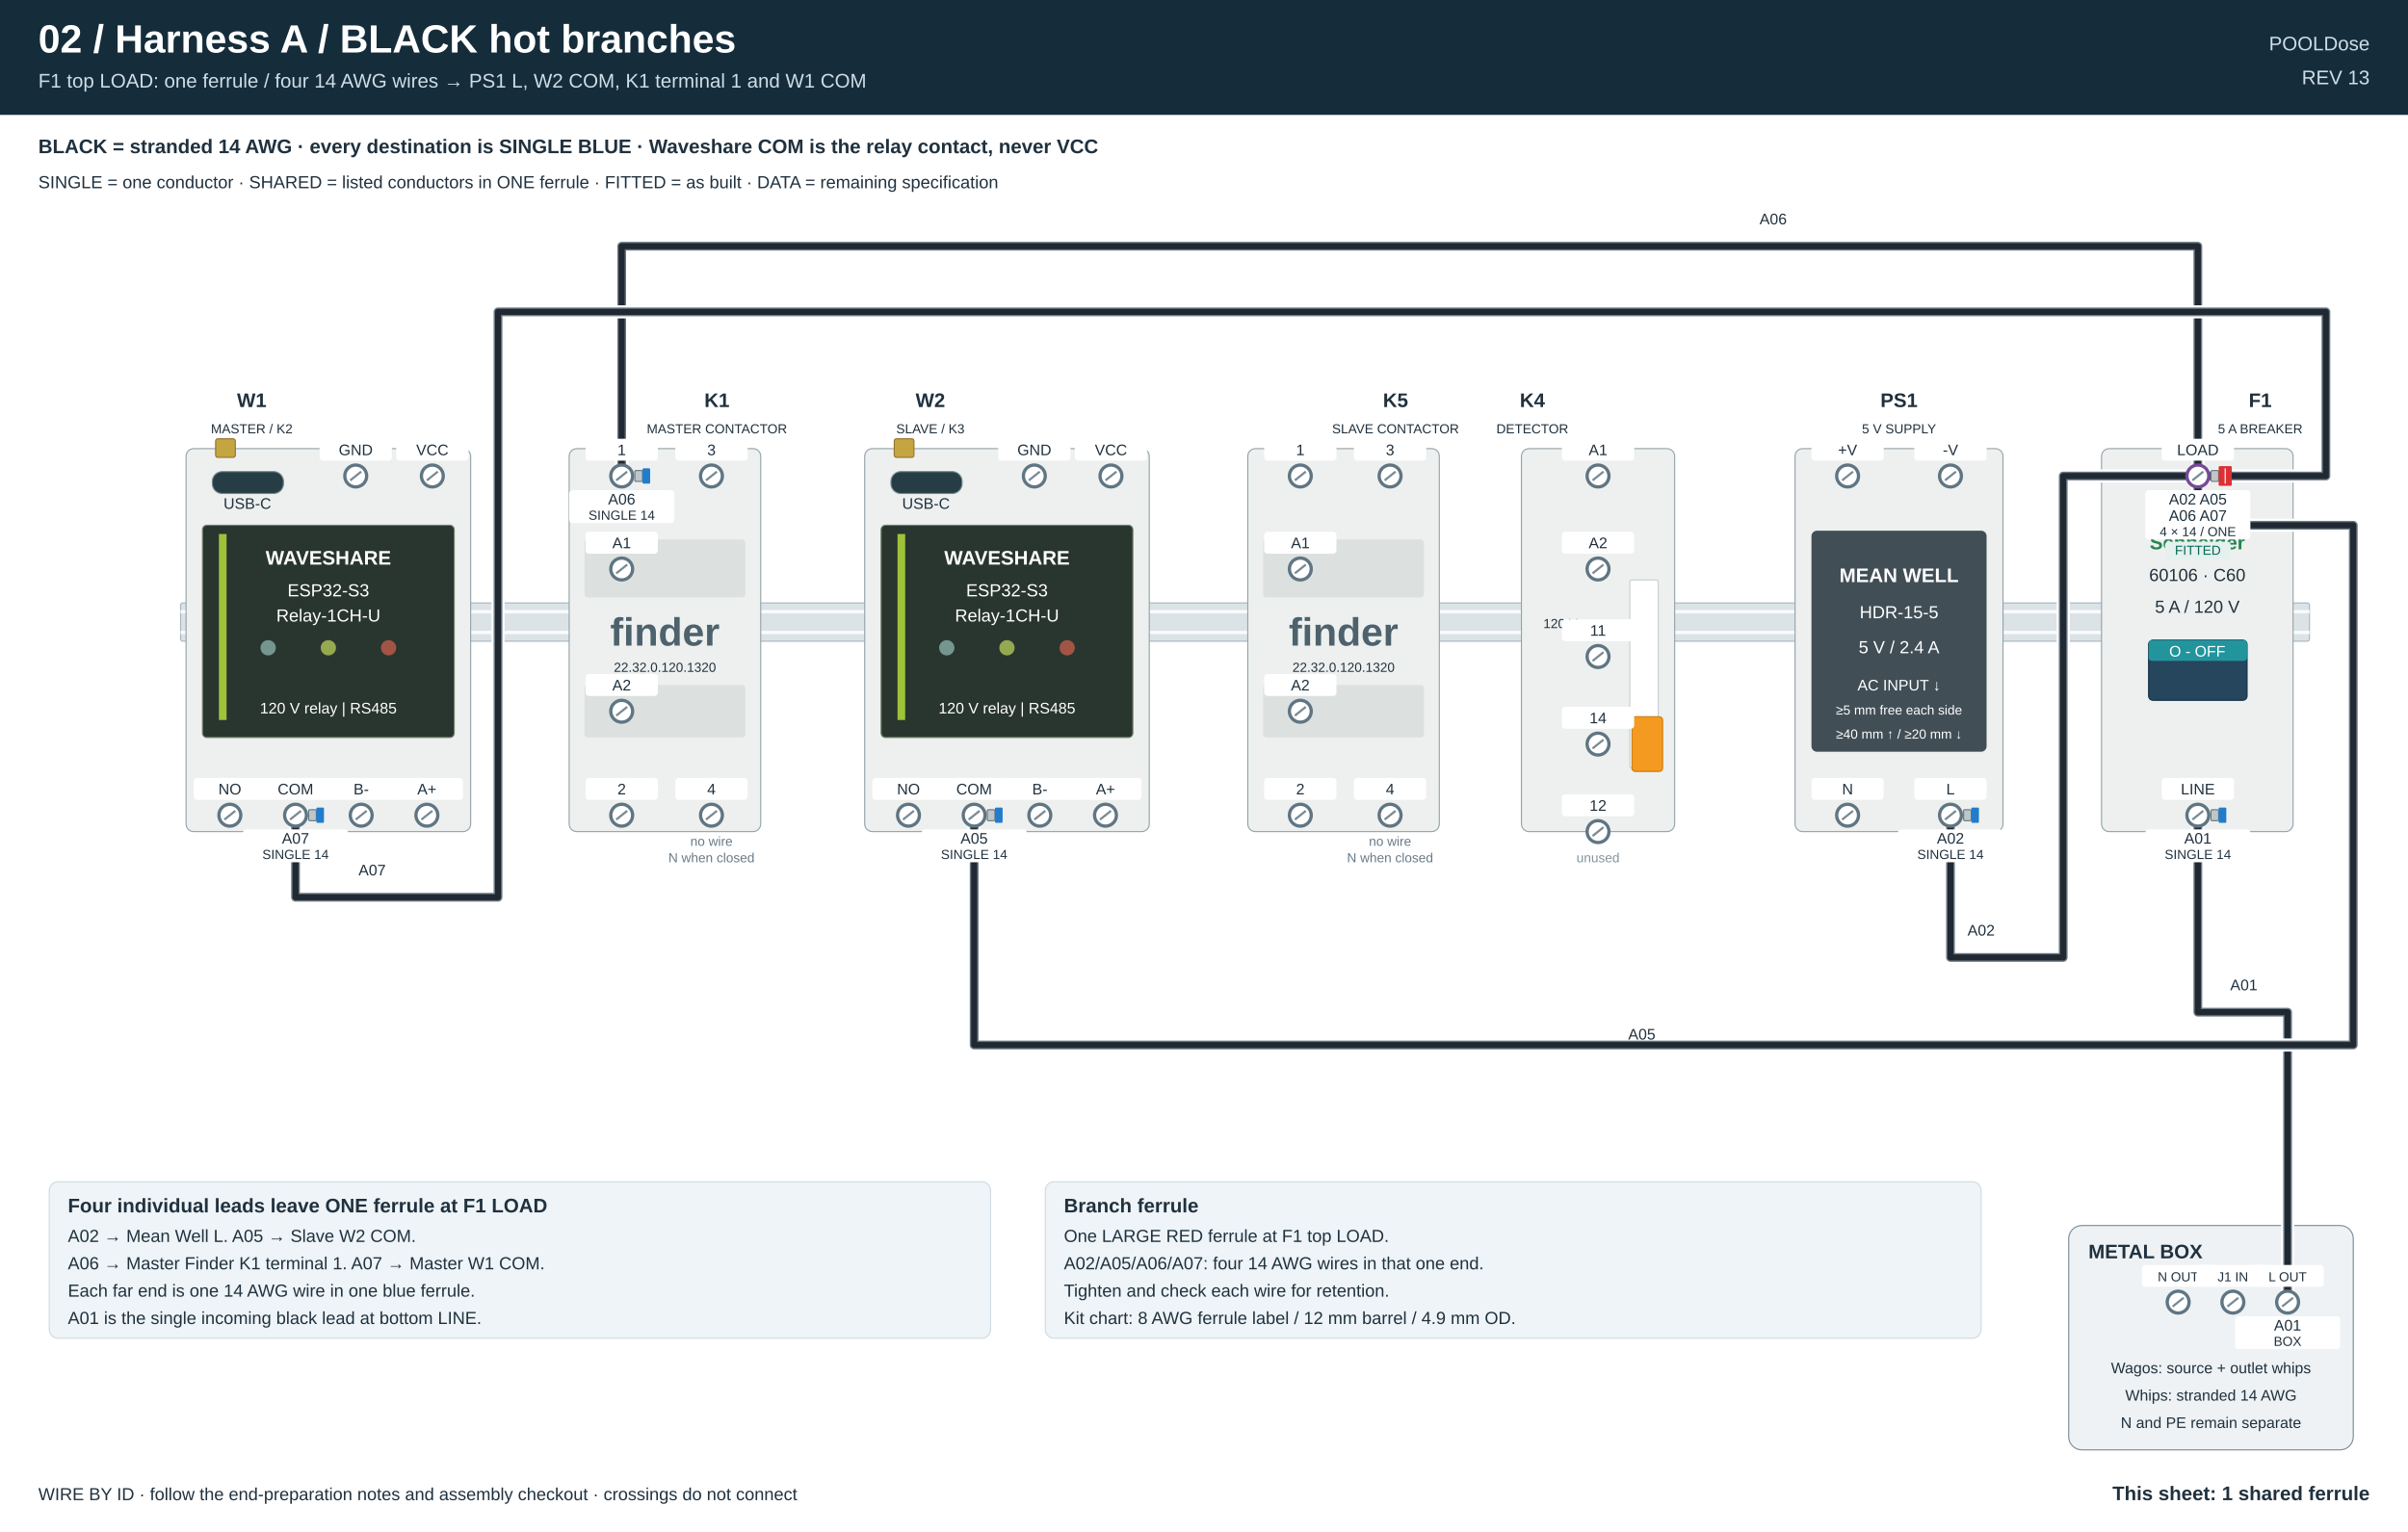
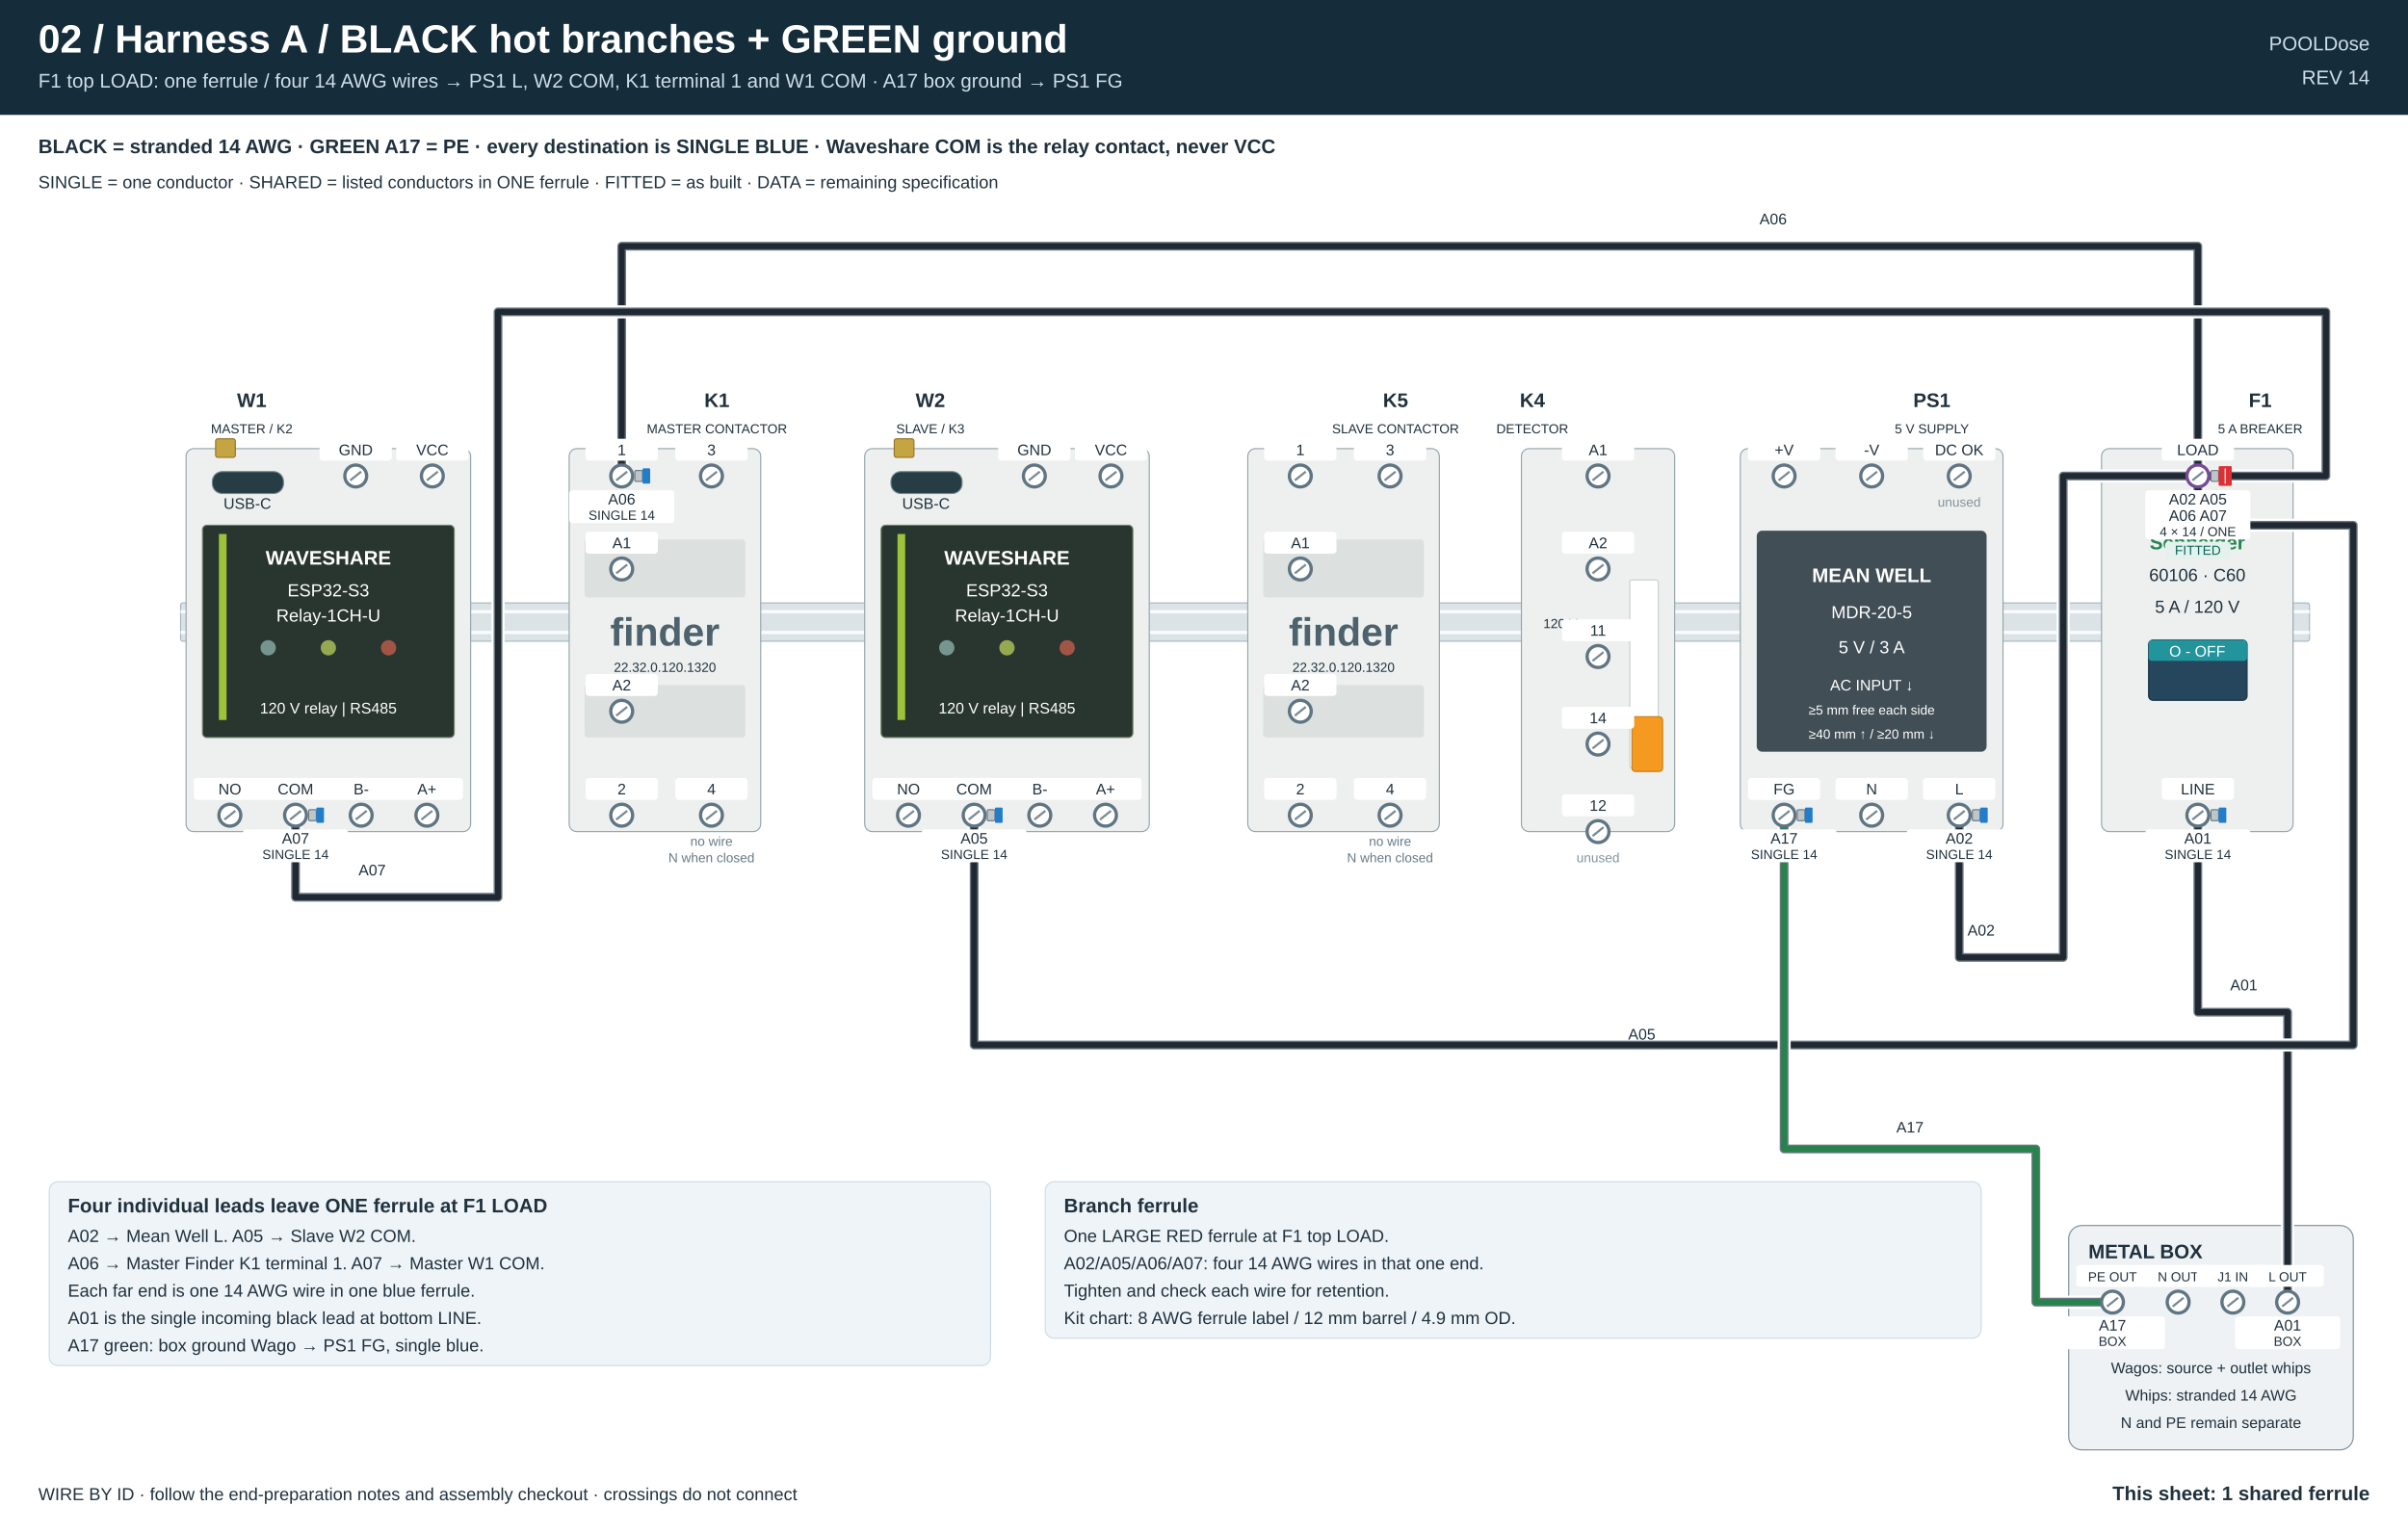
<svg xmlns="http://www.w3.org/2000/svg" width="2200" height="1400" viewBox="0 0 2200 1400" role="img" aria-label="A / BLACK hot">
  <style>text{font-family:Arial,Helvetica,sans-serif;fill:#20313e}
.t-title{font-size:36px;font-weight:700;fill:white}.t-sub{font-size:18px;fill:#cedee7}
.t-label{font-size:18px;font-weight:700}.t-small{font-size:16px}.t-tiny{font-size:14px}
.t-micro{font-size:12px}.t-white{fill:white}.t-muted{fill:#677987}
.wire{cursor:pointer}.wire path{fill:none;stroke-linecap:round;stroke-linejoin:round}
.endpoint{cursor:pointer}.wire.muted,.endpoint.muted{opacity:.12}.wire.selected .halo{stroke:#f3bb42;stroke-width:15}
.endpoint.selected .screw{fill:#ffe599;stroke:#916012;stroke-width:4}
.wire:focus,.endpoint:focus{outline:3px solid #e7ac36}.unused{fill:#85939d}
</style>
  <rect x="0" y="0" width="2200" height="1400" fill="#fff" stroke="none" rx="0" />
  <rect x="0" y="0" width="2200" height="105" fill="#152d3b" stroke="none" rx="0" />
-   <text x="35" y="48" class="t-title">02  /  Harness A / BLACK hot branches</text>
-   <text x="35" y="80" class="t-sub">F1 top LOAD: one ferrule / four 14 AWG wires → PS1 L, W2 COM, K1 terminal 1 and W1 COM</text>
+   <text x="35" y="48" class="t-title">02  /  Harness A / BLACK hot branches + GREEN ground</text>
+   <text x="35" y="80" class="t-sub">F1 top LOAD: one ferrule / four 14 AWG wires → PS1 L, W2 COM, K1 terminal 1 and W1 COM · A17 box ground → PS1 FG</text>
  <text x="2165" y="46" class="t-sub" text-anchor="end">POOLDose</text>
-   <text x="2165" y="77" class="t-sub" text-anchor="end">REV 13</text>
-   <text x="35" y="140" class="t-label">BLACK = stranded 14 AWG   ·   every destination is SINGLE BLUE   ·   Waveshare COM is the relay contact, never VCC</text>
+   <text x="2165" y="77" class="t-sub" text-anchor="end">REV 14</text>
+   <text x="35" y="140" class="t-label">BLACK = stranded 14 AWG   ·   GREEN A17 = PE   ·   every destination is SINGLE BLUE   ·   Waveshare COM is the relay contact, never VCC</text>
  <text x="35" y="172" class="t-small">SINGLE = one conductor   ·   SHARED = listed conductors in ONE ferrule   ·   FITTED = as built   ·   DATA = remaining specification</text>
  <rect x="165" y="551" width="1945" height="35" fill="#dce3e7" stroke="#a8b5bf" rx="2" />
  <path d="M165 559 H2110 M165 578 H2110" fill="none" stroke="#f9fbfc" stroke-width="3" />
  <g class="device" data-device="W1" data-x="170">
    <rect x="170" y="410" width="260" height="350" fill="#edf0ee" stroke="#94a3aa" rx="7" />
    <rect x="185" y="480" width="230" height="194" fill="#29352f" stroke="#70826b" rx="4" />
    <rect x="200" y="488" width="7" height="170" fill="#9dc33b" stroke="none" rx="0" />
    <text x="300.0" y="516" class="t-label" text-anchor="middle" style="fill:#fff">WAVESHARE</text>
    <text x="300.0" y="545" class="t-small" text-anchor="middle" style="fill:#fff">ESP32-S3</text>
    <text x="300.0" y="568" class="t-small" text-anchor="middle" style="fill:#fff">Relay-1CH-U</text>
    <circle cx="245" cy="592" r="7" fill="#75958e" stroke="none" />
    <circle cx="300" cy="592" r="7" fill="#94a950" stroke="none" />
    <circle cx="355" cy="592" r="7" fill="#a25445" stroke="none" />
    <text x="300.0" y="652" class="t-tiny" text-anchor="middle" style="fill:#fff">120 V relay | RS485</text>
    <rect x="194" y="431" width="65" height="20" fill="#263d45" stroke="#74868e" rx="9" />
    <text x="226" y="465" class="t-tiny" text-anchor="middle">USB-C</text>
    <rect x="197" y="401" width="18" height="17" fill="#c5a542" stroke="#94712c" rx="2" />
  </g>
  <g class="device" data-device="K1" data-x="520">
    <rect x="520" y="410" width="175" height="350" fill="#edf0ee" stroke="#94a3aa" rx="7" />
    <rect x="534" y="493" width="147" height="53" fill="#dce1df" stroke="none" rx="3" />
    <rect x="534" y="626" width="147" height="48" fill="#dce1df" stroke="none" rx="3" />
    <text x="607.5" y="590" class="t-title" text-anchor="middle" style="fill:#4d626d">finder</text>
    <text x="607.5" y="614" class="t-micro" text-anchor="middle">22.32.0.120.1320</text>
  </g>
  <g class="device" data-device="W2" data-x="790">
    <rect x="790" y="410" width="260" height="350" fill="#edf0ee" stroke="#94a3aa" rx="7" />
    <rect x="805" y="480" width="230" height="194" fill="#29352f" stroke="#70826b" rx="4" />
    <rect x="820" y="488" width="7" height="170" fill="#9dc33b" stroke="none" rx="0" />
    <text x="920.0" y="516" class="t-label" text-anchor="middle" style="fill:#fff">WAVESHARE</text>
    <text x="920.0" y="545" class="t-small" text-anchor="middle" style="fill:#fff">ESP32-S3</text>
    <text x="920.0" y="568" class="t-small" text-anchor="middle" style="fill:#fff">Relay-1CH-U</text>
    <circle cx="865" cy="592" r="7" fill="#75958e" stroke="none" />
    <circle cx="920" cy="592" r="7" fill="#94a950" stroke="none" />
    <circle cx="975" cy="592" r="7" fill="#a25445" stroke="none" />
    <text x="920.0" y="652" class="t-tiny" text-anchor="middle" style="fill:#fff">120 V relay | RS485</text>
    <rect x="814" y="431" width="65" height="20" fill="#263d45" stroke="#74868e" rx="9" />
    <text x="846" y="465" class="t-tiny" text-anchor="middle">USB-C</text>
    <rect x="817" y="401" width="18" height="17" fill="#c5a542" stroke="#94712c" rx="2" />
  </g>
  <g class="device" data-device="K5" data-x="1140">
    <rect x="1140" y="410" width="175" height="350" fill="#edf0ee" stroke="#94a3aa" rx="7" />
    <rect x="1154" y="493" width="147" height="53" fill="#dce1df" stroke="none" rx="3" />
    <rect x="1154" y="626" width="147" height="48" fill="#dce1df" stroke="none" rx="3" />
    <text x="1227.5" y="590" class="t-title" text-anchor="middle" style="fill:#4d626d">finder</text>
    <text x="1227.5" y="614" class="t-micro" text-anchor="middle">22.32.0.120.1320</text>
  </g>
  <g class="device" data-device="K4" data-x="1390">
    <rect x="1390" y="410" width="140" height="350" fill="#edf0ee" stroke="#94a3aa" rx="7" />
    <rect x="1489" y="530" width="26" height="172" fill="#fff" stroke="#c6cfcd" rx="2" />
    <rect x="1491" y="655" width="28" height="50" fill="#f49a21" stroke="#cc7b0c" rx="3" />
    <text x="1410" y="574" class="t-micro">120 V</text>
  </g>
-   <g class="device" data-device="PS1" data-x="1640">
-     <rect x="1640" y="410" width="190" height="350" fill="#edf0ee" stroke="#94a3aa" rx="7" />
-     <rect x="1655" y="485" width="160" height="202" fill="#414e56" stroke="none" rx="5" />
-     <text x="1735.0" y="532" class="t-label" text-anchor="middle" style="fill:#fff">MEAN WELL</text>
-     <text x="1735.0" y="565" class="t-small" text-anchor="middle" style="fill:#fff">HDR-15-5</text>
-     <text x="1735.0" y="597" class="t-small" text-anchor="middle" style="fill:#fff">5 V / 2.4 A</text>
-     <text x="1735.0" y="631" class="t-tiny" text-anchor="middle" style="fill:#fff">AC INPUT ↓</text>
-     <text x="1735.0" y="653" class="t-micro" text-anchor="middle" style="fill:#fff">≥5 mm free each side</text>
-     <text x="1735.0" y="675" class="t-micro" text-anchor="middle" style="fill:#fff">≥40 mm ↑ / ≥20 mm ↓</text>
+   <g class="device" data-device="PS1" data-x="1590">
+     <rect x="1590" y="410" width="240" height="350" fill="#edf0ee" stroke="#94a3aa" rx="7" />
+     <rect x="1605" y="485" width="210" height="202" fill="#414e56" stroke="none" rx="5" />
+     <text x="1710.0" y="532" class="t-label" text-anchor="middle" style="fill:#fff">MEAN WELL</text>
+     <text x="1710.0" y="565" class="t-small" text-anchor="middle" style="fill:#fff">MDR-20-5</text>
+     <text x="1710.0" y="597" class="t-small" text-anchor="middle" style="fill:#fff">5 V / 3 A</text>
+     <text x="1710.0" y="631" class="t-tiny" text-anchor="middle" style="fill:#fff">AC INPUT ↓</text>
+     <text x="1710.0" y="653" class="t-micro" text-anchor="middle" style="fill:#fff">≥5 mm free each side</text>
+     <text x="1710.0" y="675" class="t-micro" text-anchor="middle" style="fill:#fff">≥40 mm ↑ / ≥20 mm ↓</text>
  </g>
  <g class="device" data-device="F1" data-x="1920">
    <rect x="1920" y="410" width="175" height="350" fill="#edf0ee" stroke="#94a3aa" rx="7" />
    <text x="2007.5" y="502" class="t-label" text-anchor="middle" style="fill:#248451">Schneider</text>
    <text x="2007.5" y="531" class="t-small" text-anchor="middle">60106 · C60</text>
    <text x="2007.5" y="560" class="t-small" text-anchor="middle">5 A / 120 V</text>
    <rect x="1963" y="585" width="90" height="55" fill="#25465d" stroke="#153246" rx="4" />
    <rect x="1963" y="585" width="90" height="19" fill="#21949c" stroke="none" rx="3" />
    <text x="2007.5" y="600" class="t-tiny" text-anchor="middle" style="fill:#fff">O - OFF</text>
  </g>
  <rect x="1890" y="1120" width="260" height="205" fill="#eef2f4" stroke="#7b8b95" rx="12" />
  <text x="1908" y="1150" class="t-label">METAL BOX</text>
  <text x="2020" y="1255" class="t-tiny" text-anchor="middle">Wagos: source + outlet whips</text>
  <text x="2020" y="1280" class="t-tiny" text-anchor="middle">Whips: stranded 14 AWG</text>
  <text x="2020" y="1305" class="t-tiny" text-anchor="middle">N and PE remain separate</text>
  <g class="wire" data-wires="A01" tabindex="0" role="button" aria-label="A01: Black, Inside metal box: hot Wago joins source-whip black to separate black A01 lead OUT to F1 bottom LINE clamp; A01 incoming supply">
    <path d="M2090,1190 L2090,925 L2008,925 L2008,745" fill="none" stroke="#fff" stroke-width="12" class="halo" />
    <path d="M2090,1190 L2090,925 L2008,925 L2008,745" fill="none" stroke="#6a7883" stroke-width="8" />
    <path d="M2090,1190 L2090,925 L2008,925 L2008,745" fill="none" stroke="#202832" stroke-width="5.5" id="wire-A01" data-from="BOX:L" data-to="F1:LINE" />
  </g>
-   <g class="wire" data-wires="A02" tabindex="0" role="button" aria-label="A02: Black, F1 top LOAD clamp; one installed large-red ferrule with four black 14 AWG branches to PS1 bottom RIGHT L, terminal 4">
-     <path d="M2008,435 L1885,435 L1885,875 L1782,875 L1782,745" fill="none" stroke="#fff" stroke-width="12" class="halo" />
-     <path d="M2008,435 L1885,435 L1885,875 L1782,875 L1782,745" fill="none" stroke="#6a7883" stroke-width="8" />
-     <path d="M2008,435 L1885,435 L1885,875 L1782,875 L1782,745" fill="none" stroke="#202832" stroke-width="5.5" id="wire-A02" data-from="F1:LOAD" data-to="PS1:L" />
+   <g class="wire" data-wires="A02" tabindex="0" role="button" aria-label="A02: Black, F1 top LOAD clamp; one installed large-red ferrule with four black 14 AWG branches to PS1 bottom RIGHT L">
+     <path d="M2008,435 L1885,435 L1885,875 L1790,875 L1790,745" fill="none" stroke="#fff" stroke-width="12" class="halo" />
+     <path d="M2008,435 L1885,435 L1885,875 L1790,875 L1790,745" fill="none" stroke="#6a7883" stroke-width="8" />
+     <path d="M2008,435 L1885,435 L1885,875 L1790,875 L1790,745" fill="none" stroke="#202832" stroke-width="5.5" id="wire-A02" data-from="F1:LOAD" data-to="PS1:L" />
  </g>
  <g class="wire" data-wires="A05" tabindex="0" role="button" aria-label="A05: Black, F1 top LOAD clamp; one installed large-red ferrule with four black 14 AWG branches to W2 Slave / K3: bottom 2nd screw COM">
    <path d="M2008,435 L2008,480 L2150,480 L2150,955 L890,955 L890,745" fill="none" stroke="#fff" stroke-width="12" class="halo" />
    <path d="M2008,435 L2008,480 L2150,480 L2150,955 L890,955 L890,745" fill="none" stroke="#6a7883" stroke-width="8" />
    <path d="M2008,435 L2008,480 L2150,480 L2150,955 L890,955 L890,745" fill="none" stroke="#202832" stroke-width="5.5" id="wire-A05" data-from="F1:LOAD" data-to="W2:COM" />
  </g>
  <g class="wire" data-wires="A06" tabindex="0" role="button" aria-label="A06: Black, F1 top LOAD clamp; one installed large-red ferrule with four black 14 AWG branches to K1 Finder: top outer LEFT screw 1">
    <path d="M2008,435 L2008,225 L568,225 L568,435" fill="none" stroke="#fff" stroke-width="12" class="halo" />
    <path d="M2008,435 L2008,225 L568,225 L568,435" fill="none" stroke="#6a7883" stroke-width="8" />
    <path d="M2008,435 L2008,225 L568,225 L568,435" fill="none" stroke="#202832" stroke-width="5.5" id="wire-A06" data-from="F1:LOAD" data-to="K1:1" />
  </g>
  <g class="wire" data-wires="A07" tabindex="0" role="button" aria-label="A07: Black, F1 top LOAD clamp; one installed large-red ferrule with four black 14 AWG branches to W1 Master / K2: bottom 2nd screw COM">
    <path d="M2008,435 L2125,435 L2125,285 L455,285 L455,820 L270,820 L270,745" fill="none" stroke="#fff" stroke-width="12" class="halo" />
    <path d="M2008,435 L2125,435 L2125,285 L455,285 L455,820 L270,820 L270,745" fill="none" stroke="#6a7883" stroke-width="8" />
    <path d="M2008,435 L2125,435 L2125,285 L455,285 L455,820 L270,820 L270,745" fill="none" stroke="#202832" stroke-width="5.5" id="wire-A07" data-from="F1:LOAD" data-to="W1:COM" />
+   </g>
+   <g class="wire" data-wires="A17" tabindex="0" role="button" aria-label="A17: Green, Inside metal box: ground Wago joins both whip grounds, the box bond and green A17 lead OUT to PS1 bottom LEFT FG (⏚)">
+     <path d="M1930,1190 L1860,1190 L1860,1050 L1630,1050 L1630,745" fill="none" stroke="#fff" stroke-width="12" class="halo" />
+     <path d="M1930,1190 L1860,1190 L1860,1050 L1630,1050 L1630,745" fill="none" stroke="#6a7883" stroke-width="8" />
+     <path d="M1930,1190 L1860,1190 L1860,1050 L1630,1050 L1630,745" fill="none" stroke="#26834b" stroke-width="5.5" id="wire-A17" data-from="BOX:G" data-to="PS1:FG" />
  </g>
  <text x="230" y="372" class="t-label" text-anchor="middle">W1</text>
  <text x="230" y="396" class="t-micro" text-anchor="middle">MASTER / K2</text>
  <text x="655" y="372" class="t-label" text-anchor="middle">K1</text>
  <text x="655" y="396" class="t-micro" text-anchor="middle">MASTER CONTACTOR</text>
  <text x="850" y="372" class="t-label" text-anchor="middle">W2</text>
  <text x="850" y="396" class="t-micro" text-anchor="middle">SLAVE / K3</text>
  <text x="1275" y="372" class="t-label" text-anchor="middle">K5</text>
  <text x="1275" y="396" class="t-micro" text-anchor="middle">SLAVE CONTACTOR</text>
  <text x="1400" y="372" class="t-label" text-anchor="middle">K4</text>
  <text x="1400" y="396" class="t-micro" text-anchor="middle">DETECTOR</text>
-   <text x="1735" y="372" class="t-label" text-anchor="middle">PS1</text>
-   <text x="1735" y="396" class="t-micro" text-anchor="middle">5 V SUPPLY</text>
+   <text x="1765" y="372" class="t-label" text-anchor="middle">PS1</text>
+   <text x="1765" y="396" class="t-micro" text-anchor="middle">5 V SUPPLY</text>
  <text x="2065" y="372" class="t-label" text-anchor="middle">F1</text>
  <text x="2065" y="396" class="t-micro" text-anchor="middle">5 A BREAKER</text>
  <g class="endpoint" data-endpoint="W1:GND" data-wires="" data-prep="" data-status="">
    <circle cx="325" cy="435" r="10" fill="#fff" stroke="#607583" class="screw" stroke-width="3" />
    <path d="M320 439 l10 -8" fill="none" stroke="#788a94" stroke-width="2" />
    <rect x="292" y="401" width="66" height="20" fill="#fff" stroke="none" rx="3" />
    <text x="325" y="416" class="t-tiny" text-anchor="middle">GND</text>
  </g>
  <g class="endpoint" data-endpoint="W1:VCC" data-wires="" data-prep="" data-status="">
    <circle cx="395" cy="435" r="10" fill="#fff" stroke="#607583" class="screw" stroke-width="3" />
    <path d="M390 439 l10 -8" fill="none" stroke="#788a94" stroke-width="2" />
    <rect x="362" y="401" width="66" height="20" fill="#fff" stroke="none" rx="3" />
    <text x="395" y="416" class="t-tiny" text-anchor="middle">VCC</text>
  </g>
  <g class="endpoint" data-endpoint="W1:NO" data-wires="" data-prep="" data-status="">
    <circle cx="210" cy="745" r="10" fill="#fff" stroke="#607583" class="screw" stroke-width="3" />
    <path d="M205 749 l10 -8" fill="none" stroke="#788a94" stroke-width="2" />
    <rect x="177" y="711" width="66" height="20" fill="#fff" stroke="none" rx="3" />
    <text x="210" y="726" class="t-tiny" text-anchor="middle">NO</text>
  </g>
  <g class="endpoint" data-endpoint="W1:COM" data-wires="A07" data-prep="S14" data-status="FITTED">
    <circle cx="270" cy="745" r="10" fill="#fff" stroke="#607583" class="screw" stroke-width="3" />
    <path d="M265 749 l10 -8" fill="none" stroke="#788a94" stroke-width="2" />
    <rect x="237" y="711" width="66" height="20" fill="#fff" stroke="none" rx="3" />
    <text x="270" y="726" class="t-tiny" text-anchor="middle">COM</text>
    <rect x="222" y="758" width="96" height="30" fill="#fff" stroke="none" rx="3" />
    <text x="270" y="771" class="t-tiny" text-anchor="middle">A07</text>
    <text x="270" y="785" class="t-micro" text-anchor="middle">SINGLE 14</text>
    <rect x="282" y="740" width="7" height="10" fill="#bec6ca" stroke="#67757e" rx="1" />
    <rect x="289" y="738" width="7" height="14" fill="#217dcb" stroke="none" rx="1" />
  </g>
  <g class="endpoint" data-endpoint="W1:B-" data-wires="" data-prep="" data-status="">
    <circle cx="330" cy="745" r="10" fill="#fff" stroke="#607583" class="screw" stroke-width="3" />
    <path d="M325 749 l10 -8" fill="none" stroke="#788a94" stroke-width="2" />
    <rect x="297" y="711" width="66" height="20" fill="#fff" stroke="none" rx="3" />
    <text x="330" y="726" class="t-tiny" text-anchor="middle">B-</text>
  </g>
  <g class="endpoint" data-endpoint="W1:A+" data-wires="" data-prep="" data-status="">
    <circle cx="390" cy="745" r="10" fill="#fff" stroke="#607583" class="screw" stroke-width="3" />
    <path d="M385 749 l10 -8" fill="none" stroke="#788a94" stroke-width="2" />
    <rect x="357" y="711" width="66" height="20" fill="#fff" stroke="none" rx="3" />
    <text x="390" y="726" class="t-tiny" text-anchor="middle">A+</text>
  </g>
  <g class="endpoint" data-endpoint="K1:1" data-wires="A06" data-prep="S14" data-status="FITTED">
    <circle cx="568" cy="435" r="10" fill="#fff" stroke="#607583" class="screw" stroke-width="3" />
    <path d="M563 439 l10 -8" fill="none" stroke="#788a94" stroke-width="2" />
    <rect x="535" y="401" width="66" height="20" fill="#fff" stroke="none" rx="3" />
    <text x="568" y="416" class="t-tiny" text-anchor="middle">1</text>
    <rect x="520" y="448" width="96" height="30" fill="#fff" stroke="none" rx="3" />
    <text x="568" y="461" class="t-tiny" text-anchor="middle">A06</text>
    <text x="568" y="475" class="t-micro" text-anchor="middle">SINGLE 14</text>
    <rect x="580" y="430" width="7" height="10" fill="#bec6ca" stroke="#67757e" rx="1" />
    <rect x="587" y="428" width="7" height="14" fill="#217dcb" stroke="none" rx="1" />
  </g>
  <g class="endpoint" data-endpoint="K1:3" data-wires="" data-prep="" data-status="">
    <circle cx="650" cy="435" r="10" fill="#fff" stroke="#607583" class="screw" stroke-width="3" />
    <path d="M645 439 l10 -8" fill="none" stroke="#788a94" stroke-width="2" />
    <rect x="617" y="401" width="66" height="20" fill="#fff" stroke="none" rx="3" />
    <text x="650" y="416" class="t-tiny" text-anchor="middle">3</text>
  </g>
  <g class="endpoint" data-endpoint="K1:A1" data-wires="" data-prep="" data-status="">
    <circle cx="568" cy="520" r="10" fill="#fff" stroke="#607583" class="screw" stroke-width="3" />
    <path d="M563 524 l10 -8" fill="none" stroke="#788a94" stroke-width="2" />
    <rect x="535" y="486" width="66" height="20" fill="#fff" stroke="none" rx="3" />
    <text x="568" y="501" class="t-tiny" text-anchor="middle">A1</text>
  </g>
  <g class="endpoint" data-endpoint="K1:A2" data-wires="" data-prep="" data-status="">
    <circle cx="568" cy="650" r="10" fill="#fff" stroke="#607583" class="screw" stroke-width="3" />
    <path d="M563 654 l10 -8" fill="none" stroke="#788a94" stroke-width="2" />
    <rect x="535" y="616" width="66" height="20" fill="#fff" stroke="none" rx="3" />
    <text x="568" y="631" class="t-tiny" text-anchor="middle">A2</text>
  </g>
  <g class="endpoint" data-endpoint="K1:2" data-wires="" data-prep="" data-status="">
    <circle cx="568" cy="745" r="10" fill="#fff" stroke="#607583" class="screw" stroke-width="3" />
    <path d="M563 749 l10 -8" fill="none" stroke="#788a94" stroke-width="2" />
    <rect x="535" y="711" width="66" height="20" fill="#fff" stroke="none" rx="3" />
    <text x="568" y="726" class="t-tiny" text-anchor="middle">2</text>
  </g>
  <g class="endpoint" data-endpoint="K1:4" data-wires="" data-prep="" data-status="">
    <circle cx="650" cy="745" r="10" fill="#fff" stroke="#607583" class="screw" stroke-width="3" />
    <path d="M645 749 l10 -8" fill="none" stroke="#788a94" stroke-width="2" />
    <rect x="617" y="711" width="66" height="20" fill="#fff" stroke="none" rx="3" />
    <text x="650" y="726" class="t-tiny" text-anchor="middle">4</text>
    <text x="650" y="773" class="t-micro" text-anchor="middle" style="fill:#677987">no wire</text>
    <text x="650" y="788" class="t-micro" text-anchor="middle" style="fill:#677987">N when closed</text>
  </g>
  <g class="endpoint" data-endpoint="W2:GND" data-wires="" data-prep="" data-status="">
    <circle cx="945" cy="435" r="10" fill="#fff" stroke="#607583" class="screw" stroke-width="3" />
    <path d="M940 439 l10 -8" fill="none" stroke="#788a94" stroke-width="2" />
    <rect x="912" y="401" width="66" height="20" fill="#fff" stroke="none" rx="3" />
    <text x="945" y="416" class="t-tiny" text-anchor="middle">GND</text>
  </g>
  <g class="endpoint" data-endpoint="W2:VCC" data-wires="" data-prep="" data-status="">
    <circle cx="1015" cy="435" r="10" fill="#fff" stroke="#607583" class="screw" stroke-width="3" />
    <path d="M1010 439 l10 -8" fill="none" stroke="#788a94" stroke-width="2" />
    <rect x="982" y="401" width="66" height="20" fill="#fff" stroke="none" rx="3" />
    <text x="1015" y="416" class="t-tiny" text-anchor="middle">VCC</text>
  </g>
  <g class="endpoint" data-endpoint="W2:NO" data-wires="" data-prep="" data-status="">
    <circle cx="830" cy="745" r="10" fill="#fff" stroke="#607583" class="screw" stroke-width="3" />
    <path d="M825 749 l10 -8" fill="none" stroke="#788a94" stroke-width="2" />
    <rect x="797" y="711" width="66" height="20" fill="#fff" stroke="none" rx="3" />
    <text x="830" y="726" class="t-tiny" text-anchor="middle">NO</text>
  </g>
  <g class="endpoint" data-endpoint="W2:COM" data-wires="A05" data-prep="S14" data-status="FITTED">
    <circle cx="890" cy="745" r="10" fill="#fff" stroke="#607583" class="screw" stroke-width="3" />
    <path d="M885 749 l10 -8" fill="none" stroke="#788a94" stroke-width="2" />
    <rect x="857" y="711" width="66" height="20" fill="#fff" stroke="none" rx="3" />
    <text x="890" y="726" class="t-tiny" text-anchor="middle">COM</text>
    <rect x="842" y="758" width="96" height="30" fill="#fff" stroke="none" rx="3" />
    <text x="890" y="771" class="t-tiny" text-anchor="middle">A05</text>
    <text x="890" y="785" class="t-micro" text-anchor="middle">SINGLE 14</text>
    <rect x="902" y="740" width="7" height="10" fill="#bec6ca" stroke="#67757e" rx="1" />
    <rect x="909" y="738" width="7" height="14" fill="#217dcb" stroke="none" rx="1" />
  </g>
  <g class="endpoint" data-endpoint="W2:B-" data-wires="" data-prep="" data-status="">
    <circle cx="950" cy="745" r="10" fill="#fff" stroke="#607583" class="screw" stroke-width="3" />
    <path d="M945 749 l10 -8" fill="none" stroke="#788a94" stroke-width="2" />
    <rect x="917" y="711" width="66" height="20" fill="#fff" stroke="none" rx="3" />
    <text x="950" y="726" class="t-tiny" text-anchor="middle">B-</text>
  </g>
  <g class="endpoint" data-endpoint="W2:A+" data-wires="" data-prep="" data-status="">
    <circle cx="1010" cy="745" r="10" fill="#fff" stroke="#607583" class="screw" stroke-width="3" />
    <path d="M1005 749 l10 -8" fill="none" stroke="#788a94" stroke-width="2" />
    <rect x="977" y="711" width="66" height="20" fill="#fff" stroke="none" rx="3" />
    <text x="1010" y="726" class="t-tiny" text-anchor="middle">A+</text>
  </g>
  <g class="endpoint" data-endpoint="K5:1" data-wires="" data-prep="" data-status="">
    <circle cx="1188" cy="435" r="10" fill="#fff" stroke="#607583" class="screw" stroke-width="3" />
    <path d="M1183 439 l10 -8" fill="none" stroke="#788a94" stroke-width="2" />
    <rect x="1155" y="401" width="66" height="20" fill="#fff" stroke="none" rx="3" />
    <text x="1188" y="416" class="t-tiny" text-anchor="middle">1</text>
  </g>
  <g class="endpoint" data-endpoint="K5:3" data-wires="" data-prep="" data-status="">
    <circle cx="1270" cy="435" r="10" fill="#fff" stroke="#607583" class="screw" stroke-width="3" />
    <path d="M1265 439 l10 -8" fill="none" stroke="#788a94" stroke-width="2" />
    <rect x="1237" y="401" width="66" height="20" fill="#fff" stroke="none" rx="3" />
    <text x="1270" y="416" class="t-tiny" text-anchor="middle">3</text>
  </g>
  <g class="endpoint" data-endpoint="K5:A1" data-wires="" data-prep="" data-status="">
    <circle cx="1188" cy="520" r="10" fill="#fff" stroke="#607583" class="screw" stroke-width="3" />
    <path d="M1183 524 l10 -8" fill="none" stroke="#788a94" stroke-width="2" />
    <rect x="1155" y="486" width="66" height="20" fill="#fff" stroke="none" rx="3" />
    <text x="1188" y="501" class="t-tiny" text-anchor="middle">A1</text>
  </g>
  <g class="endpoint" data-endpoint="K5:A2" data-wires="" data-prep="" data-status="">
    <circle cx="1188" cy="650" r="10" fill="#fff" stroke="#607583" class="screw" stroke-width="3" />
    <path d="M1183 654 l10 -8" fill="none" stroke="#788a94" stroke-width="2" />
    <rect x="1155" y="616" width="66" height="20" fill="#fff" stroke="none" rx="3" />
    <text x="1188" y="631" class="t-tiny" text-anchor="middle">A2</text>
  </g>
  <g class="endpoint" data-endpoint="K5:2" data-wires="" data-prep="" data-status="">
    <circle cx="1188" cy="745" r="10" fill="#fff" stroke="#607583" class="screw" stroke-width="3" />
    <path d="M1183 749 l10 -8" fill="none" stroke="#788a94" stroke-width="2" />
    <rect x="1155" y="711" width="66" height="20" fill="#fff" stroke="none" rx="3" />
    <text x="1188" y="726" class="t-tiny" text-anchor="middle">2</text>
  </g>
  <g class="endpoint" data-endpoint="K5:4" data-wires="" data-prep="" data-status="">
    <circle cx="1270" cy="745" r="10" fill="#fff" stroke="#607583" class="screw" stroke-width="3" />
    <path d="M1265 749 l10 -8" fill="none" stroke="#788a94" stroke-width="2" />
    <rect x="1237" y="711" width="66" height="20" fill="#fff" stroke="none" rx="3" />
    <text x="1270" y="726" class="t-tiny" text-anchor="middle">4</text>
    <text x="1270" y="773" class="t-micro" text-anchor="middle" style="fill:#677987">no wire</text>
    <text x="1270" y="788" class="t-micro" text-anchor="middle" style="fill:#677987">N when closed</text>
  </g>
  <g class="endpoint" data-endpoint="K4:A1" data-wires="" data-prep="" data-status="">
    <circle cx="1460" cy="435" r="10" fill="#fff" stroke="#607583" class="screw" stroke-width="3" />
    <path d="M1455 439 l10 -8" fill="none" stroke="#788a94" stroke-width="2" />
    <rect x="1427" y="401" width="66" height="20" fill="#fff" stroke="none" rx="3" />
    <text x="1460" y="416" class="t-tiny" text-anchor="middle">A1</text>
  </g>
  <g class="endpoint" data-endpoint="K4:A2" data-wires="" data-prep="" data-status="">
    <circle cx="1460" cy="520" r="10" fill="#fff" stroke="#607583" class="screw" stroke-width="3" />
    <path d="M1455 524 l10 -8" fill="none" stroke="#788a94" stroke-width="2" />
    <rect x="1427" y="486" width="66" height="20" fill="#fff" stroke="none" rx="3" />
    <text x="1460" y="501" class="t-tiny" text-anchor="middle">A2</text>
  </g>
  <g class="endpoint" data-endpoint="K4:11" data-wires="" data-prep="" data-status="">
    <circle cx="1460" cy="600" r="10" fill="#fff" stroke="#607583" class="screw" stroke-width="3" />
    <path d="M1455 604 l10 -8" fill="none" stroke="#788a94" stroke-width="2" />
    <rect x="1427" y="566" width="66" height="20" fill="#fff" stroke="none" rx="3" />
    <text x="1460" y="581" class="t-tiny" text-anchor="middle">11</text>
  </g>
  <g class="endpoint" data-endpoint="K4:14" data-wires="" data-prep="" data-status="">
    <circle cx="1460" cy="680" r="10" fill="#fff" stroke="#607583" class="screw" stroke-width="3" />
    <path d="M1455 684 l10 -8" fill="none" stroke="#788a94" stroke-width="2" />
    <rect x="1427" y="646" width="66" height="20" fill="#fff" stroke="none" rx="3" />
    <text x="1460" y="661" class="t-tiny" text-anchor="middle">14</text>
  </g>
  <g class="endpoint" data-endpoint="K4:12" data-wires="" data-prep="" data-status="">
    <circle cx="1460" cy="760" r="10" fill="#fff" stroke="#607583" class="screw" stroke-width="3" />
    <path d="M1455 764 l10 -8" fill="none" stroke="#788a94" stroke-width="2" />
    <rect x="1427" y="726" width="66" height="20" fill="#fff" stroke="none" rx="3" />
    <text x="1460" y="741" class="t-tiny" text-anchor="middle">12</text>
    <text x="1460" y="788" class="t-micro" text-anchor="middle" style="fill:#84939b">unused</text>
  </g>
  <g class="endpoint" data-endpoint="PS1:+V" data-wires="" data-prep="" data-status="">
-     <circle cx="1688" cy="435" r="10" fill="#fff" stroke="#607583" class="screw" stroke-width="3" />
-     <path d="M1683 439 l10 -8" fill="none" stroke="#788a94" stroke-width="2" />
-     <rect x="1655" y="401" width="66" height="20" fill="#fff" stroke="none" rx="3" />
-     <text x="1688" y="416" class="t-tiny" text-anchor="middle">+V</text>
+     <circle cx="1630" cy="435" r="10" fill="#fff" stroke="#607583" class="screw" stroke-width="3" />
+     <path d="M1625 439 l10 -8" fill="none" stroke="#788a94" stroke-width="2" />
+     <rect x="1597" y="401" width="66" height="20" fill="#fff" stroke="none" rx="3" />
+     <text x="1630" y="416" class="t-tiny" text-anchor="middle">+V</text>
  </g>
  <g class="endpoint" data-endpoint="PS1:-V" data-wires="" data-prep="" data-status="">
-     <circle cx="1782" cy="435" r="10" fill="#fff" stroke="#607583" class="screw" stroke-width="3" />
-     <path d="M1777 439 l10 -8" fill="none" stroke="#788a94" stroke-width="2" />
-     <rect x="1749" y="401" width="66" height="20" fill="#fff" stroke="none" rx="3" />
-     <text x="1782" y="416" class="t-tiny" text-anchor="middle">-V</text>
+     <circle cx="1710" cy="435" r="10" fill="#fff" stroke="#607583" class="screw" stroke-width="3" />
+     <path d="M1705 439 l10 -8" fill="none" stroke="#788a94" stroke-width="2" />
+     <rect x="1677" y="401" width="66" height="20" fill="#fff" stroke="none" rx="3" />
+     <text x="1710" y="416" class="t-tiny" text-anchor="middle">-V</text>
+   </g>
+   <g class="endpoint" data-endpoint="PS1:DC OK" data-wires="" data-prep="" data-status="">
+     <circle cx="1790" cy="435" r="10" fill="#fff" stroke="#607583" class="screw" stroke-width="3" />
+     <path d="M1785 439 l10 -8" fill="none" stroke="#788a94" stroke-width="2" />
+     <rect x="1757" y="401" width="66" height="20" fill="#fff" stroke="none" rx="3" />
+     <text x="1790" y="416" class="t-tiny" text-anchor="middle">DC OK</text>
+     <text x="1790" y="463" class="t-micro" text-anchor="middle" style="fill:#84939b">unused</text>
+   </g>
+   <g class="endpoint" data-endpoint="PS1:FG" data-wires="A17" data-prep="S14" data-status="FITTED">
+     <circle cx="1630" cy="745" r="10" fill="#fff" stroke="#607583" class="screw" stroke-width="3" />
+     <path d="M1625 749 l10 -8" fill="none" stroke="#788a94" stroke-width="2" />
+     <rect x="1597" y="711" width="66" height="20" fill="#fff" stroke="none" rx="3" />
+     <text x="1630" y="726" class="t-tiny" text-anchor="middle">FG</text>
+     <rect x="1582" y="758" width="96" height="30" fill="#fff" stroke="none" rx="3" />
+     <text x="1630" y="771" class="t-tiny" text-anchor="middle">A17</text>
+     <text x="1630" y="785" class="t-micro" text-anchor="middle">SINGLE 14</text>
+     <rect x="1642" y="740" width="7" height="10" fill="#bec6ca" stroke="#67757e" rx="1" />
+     <rect x="1649" y="738" width="7" height="14" fill="#217dcb" stroke="none" rx="1" />
  </g>
  <g class="endpoint" data-endpoint="PS1:N" data-wires="" data-prep="" data-status="">
-     <circle cx="1688" cy="745" r="10" fill="#fff" stroke="#607583" class="screw" stroke-width="3" />
-     <path d="M1683 749 l10 -8" fill="none" stroke="#788a94" stroke-width="2" />
-     <rect x="1655" y="711" width="66" height="20" fill="#fff" stroke="none" rx="3" />
-     <text x="1688" y="726" class="t-tiny" text-anchor="middle">N</text>
+     <circle cx="1710" cy="745" r="10" fill="#fff" stroke="#607583" class="screw" stroke-width="3" />
+     <path d="M1705 749 l10 -8" fill="none" stroke="#788a94" stroke-width="2" />
+     <rect x="1677" y="711" width="66" height="20" fill="#fff" stroke="none" rx="3" />
+     <text x="1710" y="726" class="t-tiny" text-anchor="middle">N</text>
  </g>
  <g class="endpoint" data-endpoint="PS1:L" data-wires="A02" data-prep="S14" data-status="FITTED">
-     <circle cx="1782" cy="745" r="10" fill="#fff" stroke="#607583" class="screw" stroke-width="3" />
-     <path d="M1777 749 l10 -8" fill="none" stroke="#788a94" stroke-width="2" />
-     <rect x="1749" y="711" width="66" height="20" fill="#fff" stroke="none" rx="3" />
-     <text x="1782" y="726" class="t-tiny" text-anchor="middle">L</text>
-     <rect x="1734" y="758" width="96" height="30" fill="#fff" stroke="none" rx="3" />
-     <text x="1782" y="771" class="t-tiny" text-anchor="middle">A02</text>
-     <text x="1782" y="785" class="t-micro" text-anchor="middle">SINGLE 14</text>
-     <rect x="1794" y="740" width="7" height="10" fill="#bec6ca" stroke="#67757e" rx="1" />
-     <rect x="1801" y="738" width="7" height="14" fill="#217dcb" stroke="none" rx="1" />
+     <circle cx="1790" cy="745" r="10" fill="#fff" stroke="#607583" class="screw" stroke-width="3" />
+     <path d="M1785 749 l10 -8" fill="none" stroke="#788a94" stroke-width="2" />
+     <rect x="1757" y="711" width="66" height="20" fill="#fff" stroke="none" rx="3" />
+     <text x="1790" y="726" class="t-tiny" text-anchor="middle">L</text>
+     <rect x="1742" y="758" width="96" height="30" fill="#fff" stroke="none" rx="3" />
+     <text x="1790" y="771" class="t-tiny" text-anchor="middle">A02</text>
+     <text x="1790" y="785" class="t-micro" text-anchor="middle">SINGLE 14</text>
+     <rect x="1802" y="740" width="7" height="10" fill="#bec6ca" stroke="#67757e" rx="1" />
+     <rect x="1809" y="738" width="7" height="14" fill="#217dcb" stroke="none" rx="1" />
  </g>
  <g class="endpoint" data-endpoint="F1:LOAD" data-wires="A02 A05 A06 A07" data-prep="M4_14" data-status="FITTED">
    <circle cx="2008" cy="435" r="10" fill="#fff" stroke="#754a96" class="screw" stroke-width="3" />
    <path d="M2003 439 l10 -8" fill="none" stroke="#788a94" stroke-width="2" />
    <rect x="1975" y="401" width="66" height="20" fill="#fff" stroke="none" rx="3" />
    <text x="2008" y="416" class="t-tiny" text-anchor="middle">LOAD</text>
    <rect x="1960" y="448" width="96" height="45" fill="#fff" stroke="none" rx="3" />
    <text x="2008" y="461" class="t-tiny" text-anchor="middle">A02 A05</text>
    <text x="2008" y="476" class="t-tiny" text-anchor="middle">A06 A07</text>
    <text x="2008" y="490" class="t-micro" text-anchor="middle">4 × 14 / ONE</text>
    <rect x="1978" y="495" width="60" height="16" fill="#e4f1ee" stroke="none" rx="3" />
    <text x="2008" y="507" class="t-micro" text-anchor="middle" style="fill:#0a6856">FITTED</text>
    <rect x="2020" y="430" width="7" height="10" fill="#bec6ca" stroke="#67757e" rx="1" />
    <rect x="2027" y="426" width="12" height="18" fill="#d93136" stroke="none" rx="1" />
    <path d="M2033 428 V442" fill="none" stroke="#fff" stroke-width="1" />
  </g>
  <g class="endpoint" data-endpoint="F1:LINE" data-wires="A01" data-prep="S14" data-status="FITTED">
    <circle cx="2008" cy="745" r="10" fill="#fff" stroke="#607583" class="screw" stroke-width="3" />
    <path d="M2003 749 l10 -8" fill="none" stroke="#788a94" stroke-width="2" />
    <rect x="1975" y="711" width="66" height="20" fill="#fff" stroke="none" rx="3" />
    <text x="2008" y="726" class="t-tiny" text-anchor="middle">LINE</text>
    <rect x="1960" y="758" width="96" height="30" fill="#fff" stroke="none" rx="3" />
    <text x="2008" y="771" class="t-tiny" text-anchor="middle">A01</text>
    <text x="2008" y="785" class="t-micro" text-anchor="middle">SINGLE 14</text>
    <rect x="2020" y="740" width="7" height="10" fill="#bec6ca" stroke="#67757e" rx="1" />
    <rect x="2027" y="738" width="7" height="14" fill="#217dcb" stroke="none" rx="1" />
  </g>
  <text x="2050" y="905" class="t-tiny" text-anchor="middle">A01</text>
  <text x="1810" y="855" class="t-tiny" text-anchor="middle">A02</text>
  <text x="1500" y="950" class="t-tiny" text-anchor="middle">A05</text>
  <text x="1620" y="205" class="t-tiny" text-anchor="middle">A06</text>
  <text x="340" y="800" class="t-tiny" text-anchor="middle">A07</text>
+   <text x="1745" y="1035" class="t-tiny" text-anchor="middle">A17</text>
  <g class="endpoint" data-endpoint="BOX:L" data-wires="A01" data-prep="BOX" data-status="FITTED">
    <circle cx="2090" cy="1190" r="10" fill="#fff" stroke="#607583" class="screw" stroke-width="3" />
    <path d="M2085 1194 l10 -8" fill="none" stroke="#788a94" stroke-width="2" />
    <rect x="2057" y="1156" width="66" height="20" fill="#fff" stroke="none" rx="3" />
    <text x="2090" y="1171" class="t-micro" text-anchor="middle">L OUT</text>
    <rect x="2042" y="1203" width="96" height="30" fill="#fff" stroke="none" rx="3" />
    <text x="2090" y="1216" class="t-tiny" text-anchor="middle">A01</text>
    <text x="2090" y="1230" class="t-micro" text-anchor="middle">BOX</text>
  </g>
  <g class="endpoint" data-endpoint="BOX:N" data-wires="" data-prep="" data-status="">
    <circle cx="1990" cy="1190" r="10" fill="#fff" stroke="#607583" class="screw" stroke-width="3" />
    <path d="M1985 1194 l10 -8" fill="none" stroke="#788a94" stroke-width="2" />
    <rect x="1957" y="1156" width="66" height="20" fill="#fff" stroke="none" rx="3" />
    <text x="1990" y="1171" class="t-micro" text-anchor="middle">N OUT</text>
  </g>
  <g class="endpoint" data-endpoint="BOX:SW" data-wires="" data-prep="" data-status="">
    <circle cx="2040" cy="1190" r="10" fill="#fff" stroke="#607583" class="screw" stroke-width="3" />
    <path d="M2035 1194 l10 -8" fill="none" stroke="#788a94" stroke-width="2" />
    <rect x="2007" y="1156" width="66" height="20" fill="#fff" stroke="none" rx="3" />
    <text x="2040" y="1171" class="t-micro" text-anchor="middle">J1 IN</text>
  </g>
-   <rect x="45" y="1080" width="860" height="143" fill="#eef4f7" stroke="#cfdae2" rx="8" />
+   <g class="endpoint" data-endpoint="BOX:G" data-wires="A17" data-prep="BOX" data-status="FITTED">
+     <circle cx="1930" cy="1190" r="10" fill="#fff" stroke="#607583" class="screw" stroke-width="3" />
+     <path d="M1925 1194 l10 -8" fill="none" stroke="#788a94" stroke-width="2" />
+     <rect x="1897" y="1156" width="66" height="20" fill="#fff" stroke="none" rx="3" />
+     <text x="1930" y="1171" class="t-micro" text-anchor="middle">PE OUT</text>
+     <rect x="1882" y="1203" width="96" height="30" fill="#fff" stroke="none" rx="3" />
+     <text x="1930" y="1216" class="t-tiny" text-anchor="middle">A17</text>
+     <text x="1930" y="1230" class="t-micro" text-anchor="middle">BOX</text>
+   </g>
+   <rect x="45" y="1080" width="860" height="168" fill="#eef4f7" stroke="#cfdae2" rx="8" />
  <text x="62" y="1108" class="t-label">Four individual leads leave ONE ferrule at F1 LOAD</text>
  <text x="62" y="1135" class="t-small">A02 → Mean Well L. A05 → Slave W2 COM.</text>
  <text x="62" y="1160" class="t-small">A06 → Master Finder K1 terminal 1. A07 → Master W1 COM.</text>
  <text x="62" y="1185" class="t-small">Each far end is one 14 AWG wire in one blue ferrule.</text>
  <text x="62" y="1210" class="t-small">A01 is the single incoming black lead at bottom LINE.</text>
+   <text x="62" y="1235" class="t-small">A17 green: box ground Wago → PS1 FG, single blue.</text>
  <rect x="955" y="1080" width="855" height="143" fill="#eef4f7" stroke="#cfdae2" rx="8" />
  <text x="972" y="1108" class="t-label">Branch ferrule</text>
  <text x="972" y="1135" class="t-small">One LARGE RED ferrule at F1 top LOAD.</text>
  <text x="972" y="1160" class="t-small">A02/A05/A06/A07: four 14 AWG wires in that one end.</text>
  <text x="972" y="1185" class="t-small">Tighten and check each wire for retention.</text>
  <text x="972" y="1210" class="t-small">Kit chart: 8 AWG ferrule label / 12 mm barrel / 4.9 mm OD.</text>
  <text x="35" y="1371" class="t-small">WIRE BY ID · follow the end-preparation notes and assembly checkout · crossings do not connect</text>
  <text x="2165" y="1371" class="t-label" text-anchor="end">This sheet: 1 shared ferrule</text>
</svg>
